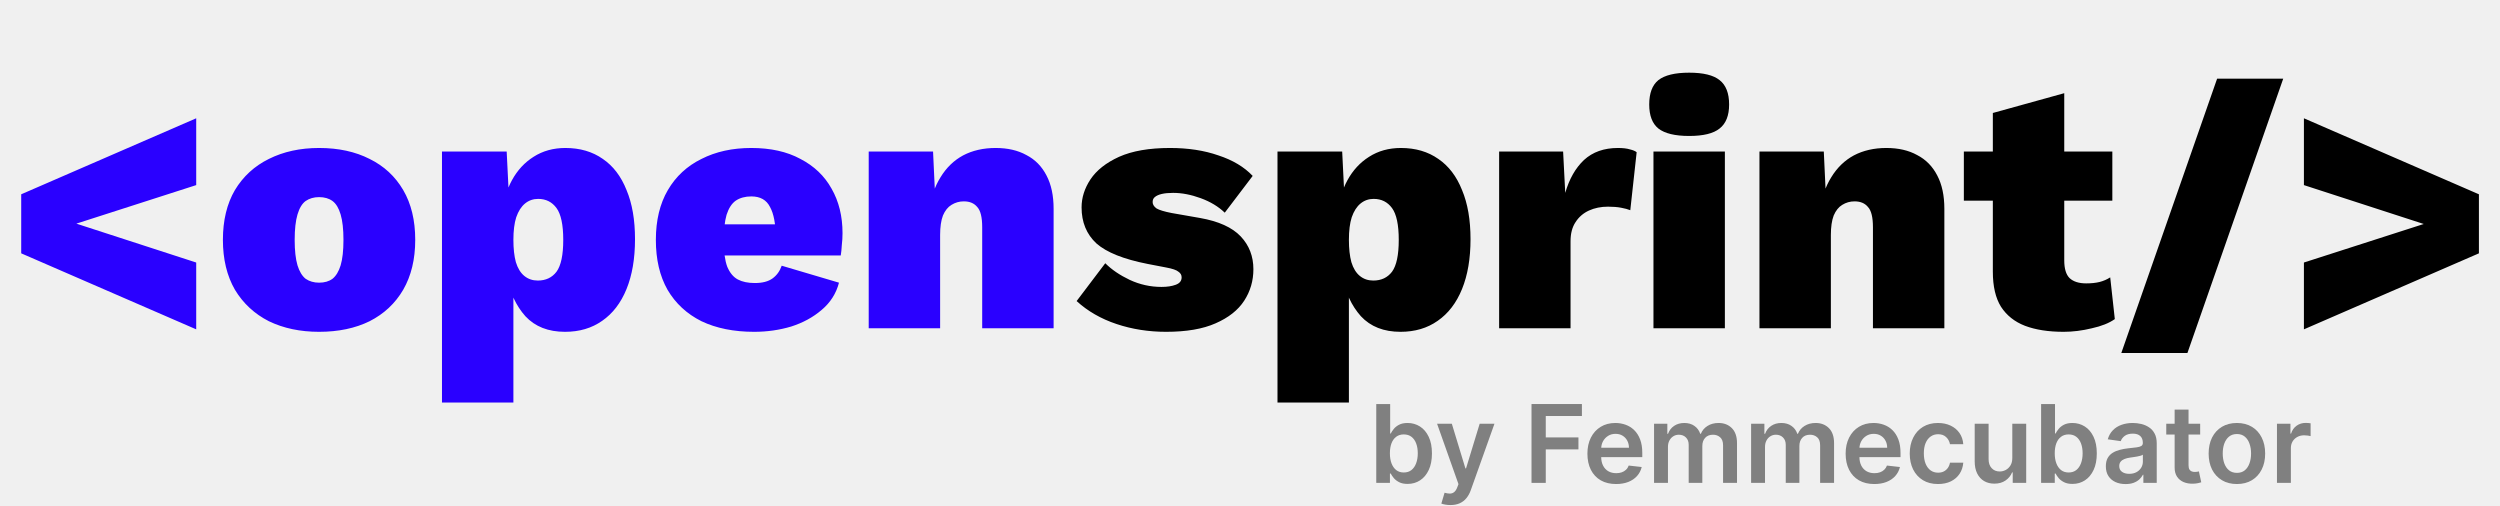
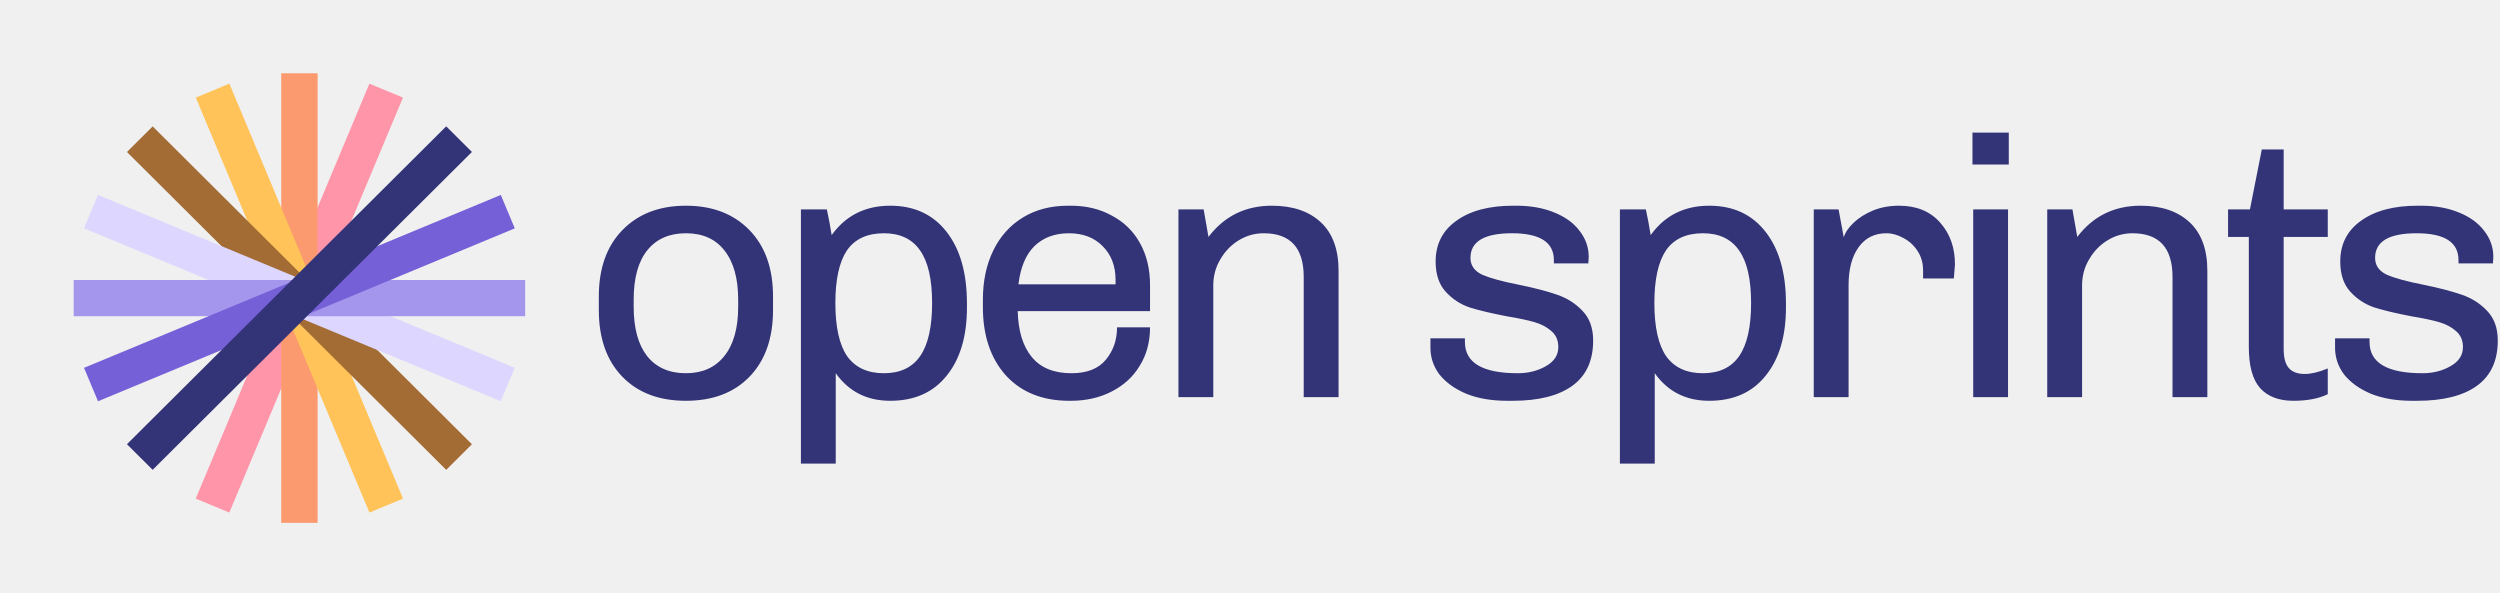
- <svg xmlns="http://www.w3.org/2000/svg" width="198" height="40" viewBox="0 0 198 40" fill="none">
-   <path d="M15.54 26.084L1.68 20.064V15.388L15.54 9.368V14.66L6.048 17.712L15.54 20.792V26.084ZM25.27 11.72C26.801 11.72 28.136 12.009 29.274 12.588C30.413 13.148 31.3 13.969 31.934 15.052C32.569 16.135 32.886 17.451 32.886 19C32.886 20.531 32.569 21.847 31.934 22.948C31.3 24.031 30.413 24.861 29.274 25.44C28.136 26 26.801 26.28 25.27 26.28C23.777 26.28 22.452 26 21.294 25.44C20.156 24.861 19.26 24.031 18.606 22.948C17.972 21.847 17.654 20.531 17.654 19C17.654 17.451 17.972 16.135 18.606 15.052C19.26 13.969 20.156 13.148 21.294 12.588C22.452 12.009 23.777 11.72 25.27 11.72ZM25.27 15.612C24.86 15.612 24.505 15.715 24.206 15.92C23.926 16.125 23.712 16.48 23.562 16.984C23.413 17.488 23.338 18.16 23.338 19C23.338 19.84 23.413 20.512 23.562 21.016C23.712 21.501 23.926 21.856 24.206 22.08C24.505 22.285 24.86 22.388 25.27 22.388C25.7 22.388 26.054 22.285 26.334 22.08C26.614 21.856 26.829 21.501 26.978 21.016C27.128 20.512 27.202 19.84 27.202 19C27.202 18.16 27.128 17.488 26.978 16.984C26.829 16.48 26.614 16.125 26.334 15.92C26.054 15.715 25.7 15.612 25.27 15.612ZM35.005 31.88V12H40.129L40.409 17.656L39.765 16.984C39.858 15.957 40.12 15.052 40.549 14.268C40.978 13.484 41.547 12.868 42.257 12.42C42.985 11.953 43.825 11.72 44.777 11.72C45.934 11.72 46.923 12.009 47.745 12.588C48.566 13.148 49.191 13.969 49.621 15.052C50.069 16.116 50.293 17.413 50.293 18.944C50.293 20.475 50.069 21.791 49.621 22.892C49.173 23.993 48.529 24.833 47.689 25.412C46.867 25.991 45.888 26.28 44.749 26.28C43.423 26.28 42.378 25.869 41.613 25.048C40.866 24.208 40.381 23.163 40.157 21.912L40.661 21.156V31.88H35.005ZM42.593 22.22C43.227 22.22 43.722 21.987 44.077 21.52C44.431 21.035 44.609 20.195 44.609 19C44.609 17.805 44.431 16.965 44.077 16.48C43.722 15.995 43.237 15.752 42.621 15.752C42.229 15.752 41.883 15.873 41.585 16.116C41.286 16.359 41.053 16.723 40.885 17.208C40.736 17.675 40.661 18.272 40.661 19C40.661 19.691 40.726 20.279 40.857 20.764C41.006 21.249 41.23 21.613 41.529 21.856C41.828 22.099 42.182 22.22 42.593 22.22ZM59.727 26.28C58.122 26.28 56.731 26 55.556 25.44C54.398 24.861 53.502 24.031 52.867 22.948C52.252 21.865 51.944 20.549 51.944 19C51.944 17.451 52.261 16.135 52.895 15.052C53.53 13.969 54.417 13.148 55.556 12.588C56.694 12.009 58.01 11.72 59.504 11.72C61.034 11.72 62.331 12.009 63.395 12.588C64.478 13.148 65.299 13.932 65.859 14.94C66.438 15.948 66.728 17.124 66.728 18.468C66.728 18.785 66.709 19.103 66.671 19.42C66.653 19.737 66.625 20.008 66.588 20.232H55.584V17.768H64.124L61.435 18.804C61.435 17.74 61.286 16.937 60.987 16.396C60.708 15.836 60.213 15.556 59.504 15.556C59.018 15.556 58.608 15.668 58.272 15.892C57.954 16.116 57.712 16.489 57.544 17.012C57.394 17.535 57.319 18.225 57.319 19.084C57.319 19.943 57.413 20.624 57.599 21.128C57.805 21.613 58.085 21.949 58.44 22.136C58.794 22.323 59.242 22.416 59.783 22.416C60.381 22.416 60.847 22.295 61.184 22.052C61.52 21.809 61.762 21.473 61.911 21.044L66.448 22.388C66.224 23.247 65.766 23.965 65.076 24.544C64.403 25.123 63.601 25.561 62.667 25.86C61.734 26.14 60.754 26.28 59.727 26.28ZM68.802 26V12H73.898L74.15 17.404L73.562 16.788C73.711 15.705 74.019 14.791 74.486 14.044C74.952 13.279 75.55 12.7 76.278 12.308C77.024 11.916 77.883 11.72 78.854 11.72C79.806 11.72 80.618 11.907 81.29 12.28C81.98 12.635 82.512 13.176 82.886 13.904C83.259 14.613 83.446 15.491 83.446 16.536V26H77.79V17.992C77.79 17.208 77.659 16.676 77.398 16.396C77.155 16.097 76.8 15.948 76.334 15.948C75.979 15.948 75.652 16.041 75.354 16.228C75.074 16.396 74.85 16.676 74.682 17.068C74.532 17.46 74.458 17.973 74.458 18.608V26H68.802Z" fill="#2A00FF" />
-   <path d="M92.353 26.28C90.972 26.28 89.665 26.075 88.433 25.664C87.201 25.253 86.146 24.647 85.269 23.844L87.537 20.848C88.041 21.352 88.685 21.791 89.469 22.164C90.272 22.537 91.112 22.724 91.989 22.724C92.437 22.724 92.81 22.668 93.109 22.556C93.426 22.444 93.585 22.248 93.585 21.968C93.585 21.781 93.501 21.632 93.333 21.52C93.184 21.389 92.857 21.277 92.353 21.184L90.897 20.904C88.993 20.531 87.64 19.989 86.837 19.28C86.053 18.552 85.661 17.6 85.661 16.424C85.661 15.659 85.894 14.921 86.361 14.212C86.846 13.484 87.602 12.887 88.629 12.42C89.674 11.953 91.018 11.72 92.661 11.72C94.098 11.72 95.377 11.916 96.497 12.308C97.636 12.681 98.541 13.223 99.213 13.932L97.001 16.844C96.497 16.359 95.862 15.976 95.097 15.696C94.332 15.416 93.604 15.276 92.913 15.276C92.558 15.276 92.26 15.304 92.017 15.36C91.774 15.416 91.588 15.5 91.457 15.612C91.345 15.705 91.289 15.836 91.289 16.004C91.289 16.191 91.392 16.359 91.597 16.508C91.821 16.639 92.222 16.76 92.801 16.872L95.041 17.264C96.516 17.525 97.589 18.011 98.261 18.72C98.933 19.429 99.269 20.297 99.269 21.324C99.269 22.239 99.026 23.069 98.541 23.816C98.056 24.563 97.3 25.16 96.273 25.608C95.265 26.056 93.958 26.28 92.353 26.28ZM101.177 31.88V12H106.301L106.581 17.656L105.937 16.984C106.03 15.957 106.291 15.052 106.721 14.268C107.15 13.484 107.719 12.868 108.429 12.42C109.157 11.953 109.997 11.72 110.949 11.72C112.106 11.72 113.095 12.009 113.917 12.588C114.738 13.148 115.363 13.969 115.793 15.052C116.241 16.116 116.465 17.413 116.465 18.944C116.465 20.475 116.241 21.791 115.793 22.892C115.345 23.993 114.701 24.833 113.861 25.412C113.039 25.991 112.059 26.28 110.921 26.28C109.595 26.28 108.55 25.869 107.785 25.048C107.038 24.208 106.553 23.163 106.329 21.912L106.833 21.156V31.88H101.177ZM108.765 22.22C109.399 22.22 109.894 21.987 110.249 21.52C110.603 21.035 110.781 20.195 110.781 19C110.781 17.805 110.603 16.965 110.249 16.48C109.894 15.995 109.409 15.752 108.793 15.752C108.401 15.752 108.055 15.873 107.757 16.116C107.458 16.359 107.225 16.723 107.057 17.208C106.907 17.675 106.833 18.272 106.833 19C106.833 19.691 106.898 20.279 107.029 20.764C107.178 21.249 107.402 21.613 107.701 21.856C107.999 22.099 108.354 22.22 108.765 22.22ZM118.731 26V12H123.799L123.967 15.276C124.285 14.175 124.779 13.307 125.451 12.672C126.142 12.037 127.038 11.72 128.139 11.72C128.531 11.72 128.849 11.757 129.091 11.832C129.334 11.888 129.511 11.963 129.623 12.056L129.119 16.648C128.933 16.573 128.69 16.508 128.391 16.452C128.093 16.396 127.747 16.368 127.355 16.368C126.795 16.368 126.291 16.471 125.843 16.676C125.395 16.881 125.041 17.189 124.779 17.6C124.518 17.992 124.387 18.496 124.387 19.112V26H118.731ZM133.782 10.768C132.662 10.768 131.85 10.572 131.346 10.18C130.861 9.788 130.618 9.153 130.618 8.276C130.618 7.38 130.861 6.736 131.346 6.344C131.85 5.952 132.662 5.756 133.782 5.756C134.902 5.756 135.705 5.952 136.19 6.344C136.694 6.736 136.946 7.38 136.946 8.276C136.946 9.153 136.694 9.788 136.19 10.18C135.705 10.572 134.902 10.768 133.782 10.768ZM136.61 12V26H130.954V12H136.61ZM139.349 26V12H144.445L144.697 17.404L144.109 16.788C144.258 15.705 144.566 14.791 145.033 14.044C145.499 13.279 146.097 12.7 146.825 12.308C147.571 11.916 148.43 11.72 149.401 11.72C150.353 11.72 151.165 11.907 151.837 12.28C152.527 12.635 153.059 13.176 153.433 13.904C153.806 14.613 153.993 15.491 153.993 16.536V26H148.337V17.992C148.337 17.208 148.206 16.676 147.945 16.396C147.702 16.097 147.347 15.948 146.881 15.948C146.526 15.948 146.199 16.041 145.901 16.228C145.621 16.396 145.397 16.676 145.229 17.068C145.079 17.46 145.005 17.973 145.005 18.608V26H139.349ZM163.489 7.38V20.624C163.489 21.277 163.629 21.744 163.909 22.024C164.207 22.304 164.646 22.444 165.225 22.444C165.635 22.444 165.99 22.407 166.289 22.332C166.587 22.257 166.867 22.136 167.129 21.968L167.493 25.272C167.045 25.589 166.438 25.832 165.673 26C164.907 26.187 164.161 26.28 163.433 26.28C162.238 26.28 161.221 26.121 160.381 25.804C159.559 25.487 158.925 24.983 158.477 24.292C158.047 23.601 157.833 22.677 157.833 21.52V8.948L163.489 7.38ZM167.297 12V15.892H155.537V12H167.297ZM180.831 6.232L173.243 27.96H168.007L175.595 6.232H180.831ZM182.47 9.368L196.33 15.388V20.064L182.47 26.084V20.792L191.962 17.74L182.47 14.66V9.368Z" fill="black" />
-   <path d="M109 38.244V32H110.101V34.335H110.147C110.203 34.221 110.284 34.101 110.387 33.973C110.49 33.843 110.63 33.732 110.807 33.64C110.983 33.547 111.208 33.5 111.482 33.5C111.843 33.5 112.168 33.593 112.458 33.777C112.75 33.96 112.982 34.232 113.152 34.592C113.324 34.949 113.41 35.388 113.41 35.908C113.41 36.423 113.326 36.86 113.158 37.219C112.99 37.579 112.761 37.854 112.471 38.043C112.181 38.232 111.852 38.326 111.485 38.326C111.217 38.326 110.995 38.282 110.819 38.192C110.643 38.103 110.501 37.995 110.393 37.869C110.288 37.741 110.206 37.62 110.147 37.506H110.083V38.244H109ZM110.08 35.902C110.08 36.205 110.122 36.471 110.208 36.698C110.295 36.926 110.419 37.104 110.582 37.232C110.746 37.358 110.945 37.421 111.178 37.421C111.421 37.421 111.625 37.356 111.789 37.226C111.953 37.093 112.077 36.914 112.16 36.686C112.245 36.456 112.288 36.195 112.288 35.902C112.288 35.612 112.247 35.354 112.163 35.128C112.08 34.902 111.957 34.726 111.792 34.598C111.628 34.469 111.423 34.406 111.178 34.406C110.943 34.406 110.743 34.468 110.579 34.592C110.414 34.715 110.29 34.889 110.205 35.113C110.121 35.336 110.08 35.6 110.08 35.902Z" fill="#808080" />
-   <path d="M114.872 40C114.722 40 114.583 39.988 114.455 39.963C114.33 39.941 114.229 39.915 114.154 39.884L114.41 39.024C114.57 39.071 114.713 39.093 114.839 39.092C114.964 39.089 115.075 39.05 115.17 38.973C115.267 38.897 115.35 38.771 115.416 38.594L115.511 38.342L113.817 33.561H114.985L116.061 37.098H116.11L117.19 33.561H118.361L116.49 38.811C116.403 39.059 116.287 39.271 116.143 39.448C115.999 39.627 115.823 39.763 115.614 39.857C115.407 39.952 115.16 40 114.872 40Z" fill="#808080" />
-   <path d="M121.296 38.244V32H125.287V32.948H122.425V34.643H125.013V35.592H122.425V38.244H121.296Z" fill="#808080" />
-   <path d="M127.992 38.335C127.523 38.335 127.119 38.238 126.778 38.043C126.439 37.846 126.179 37.567 125.996 37.207C125.814 36.846 125.723 36.42 125.723 35.93C125.723 35.448 125.814 35.025 125.996 34.662C126.181 34.296 126.438 34.011 126.769 33.808C127.099 33.603 127.488 33.5 127.934 33.5C128.222 33.5 128.493 33.547 128.749 33.64C129.007 33.732 129.234 33.874 129.43 34.067C129.629 34.26 129.785 34.506 129.899 34.805C130.012 35.102 130.069 35.455 130.069 35.866V36.204H126.24V35.46H129.014C129.012 35.249 128.966 35.061 128.877 34.896C128.788 34.73 128.663 34.599 128.503 34.503C128.344 34.407 128.16 34.36 127.949 34.36C127.724 34.36 127.526 34.415 127.356 34.524C127.186 34.632 127.053 34.774 126.957 34.951C126.864 35.126 126.817 35.318 126.814 35.527V36.177C126.814 36.449 126.864 36.683 126.964 36.878C127.063 37.071 127.202 37.219 127.38 37.323C127.559 37.425 127.768 37.476 128.007 37.476C128.167 37.476 128.312 37.453 128.442 37.408C128.572 37.362 128.684 37.294 128.779 37.204C128.875 37.115 128.947 37.004 128.995 36.872L130.023 36.988C129.959 37.26 129.835 37.498 129.652 37.701C129.472 37.902 129.241 38.059 128.959 38.171C128.677 38.281 128.355 38.335 127.992 38.335Z" fill="#808080" />
-   <path d="M131.001 38.244V33.561H132.053V34.357H132.108C132.205 34.088 132.366 33.879 132.591 33.729C132.817 33.576 133.085 33.5 133.397 33.5C133.714 33.5 133.98 33.577 134.197 33.732C134.416 33.884 134.571 34.093 134.66 34.357H134.708C134.812 34.096 134.986 33.889 135.232 33.735C135.479 33.578 135.772 33.5 136.111 33.5C136.541 33.5 136.891 33.636 137.163 33.908C137.435 34.181 137.571 34.578 137.571 35.101V38.244H136.467V35.271C136.467 34.981 136.389 34.768 136.235 34.634C136.081 34.498 135.893 34.43 135.67 34.43C135.404 34.43 135.196 34.513 135.046 34.68C134.898 34.844 134.824 35.059 134.824 35.323V38.244H133.744V35.226C133.744 34.984 133.671 34.791 133.525 34.646C133.381 34.502 133.193 34.43 132.959 34.43C132.801 34.43 132.657 34.471 132.528 34.552C132.398 34.631 132.294 34.744 132.217 34.89C132.14 35.035 132.102 35.203 132.102 35.396V38.244H131.001Z" fill="#808080" />
-   <path d="M138.688 38.244V33.561H139.74V34.357H139.795C139.892 34.088 140.053 33.879 140.279 33.729C140.504 33.576 140.772 33.5 141.085 33.5C141.401 33.5 141.668 33.577 141.885 33.732C142.104 33.884 142.258 34.093 142.347 34.357H142.396C142.499 34.096 142.673 33.889 142.919 33.735C143.166 33.578 143.459 33.5 143.798 33.5C144.228 33.5 144.579 33.636 144.85 33.908C145.122 34.181 145.258 34.578 145.258 35.101V38.244H144.154V35.271C144.154 34.981 144.077 34.768 143.923 34.634C143.768 34.498 143.58 34.43 143.357 34.43C143.091 34.43 142.883 34.513 142.733 34.68C142.585 34.844 142.511 35.059 142.511 35.323V38.244H141.431V35.226C141.431 34.984 141.358 34.791 141.212 34.646C141.068 34.502 140.88 34.43 140.647 34.43C140.488 34.43 140.344 34.471 140.215 34.552C140.085 34.631 139.981 34.744 139.904 34.89C139.827 35.035 139.789 35.203 139.789 35.396V38.244H138.688Z" fill="#808080" />
-   <path d="M148.443 38.335C147.975 38.335 147.57 38.238 147.23 38.043C146.891 37.846 146.63 37.567 146.448 37.207C146.265 36.846 146.174 36.42 146.174 35.93C146.174 35.448 146.265 35.025 146.448 34.662C146.632 34.296 146.89 34.011 147.22 33.808C147.551 33.603 147.939 33.5 148.385 33.5C148.673 33.5 148.945 33.547 149.201 33.64C149.458 33.732 149.685 33.874 149.882 34.067C150.081 34.26 150.237 34.506 150.35 34.805C150.464 35.102 150.521 35.455 150.521 35.866V36.204H146.691V35.46H149.465C149.463 35.249 149.418 35.061 149.328 34.896C149.239 34.73 149.114 34.599 148.954 34.503C148.796 34.407 148.612 34.36 148.401 34.36C148.176 34.36 147.978 34.415 147.808 34.524C147.637 34.632 147.504 34.774 147.409 34.951C147.316 35.126 147.268 35.318 147.266 35.527V36.177C147.266 36.449 147.316 36.683 147.415 36.878C147.515 37.071 147.653 37.219 147.832 37.323C148.01 37.425 148.219 37.476 148.458 37.476C148.619 37.476 148.764 37.453 148.893 37.408C149.023 37.362 149.136 37.294 149.231 37.204C149.326 37.115 149.398 37.004 149.447 36.872L150.475 36.988C150.41 37.26 150.287 37.498 150.104 37.701C149.924 37.902 149.692 38.059 149.41 38.171C149.129 38.281 148.806 38.335 148.443 38.335Z" fill="#808080" />
-   <path d="M153.49 38.335C153.024 38.335 152.623 38.233 152.289 38.027C151.956 37.822 151.7 37.539 151.519 37.177C151.341 36.813 151.251 36.394 151.251 35.921C151.251 35.445 151.343 35.025 151.525 34.662C151.708 34.296 151.965 34.011 152.298 33.808C152.632 33.603 153.028 33.5 153.484 33.5C153.863 33.5 154.199 33.57 154.491 33.71C154.785 33.849 155.019 34.045 155.194 34.299C155.368 34.551 155.467 34.846 155.492 35.183H154.439C154.397 34.957 154.295 34.769 154.135 34.619C153.977 34.467 153.765 34.39 153.499 34.39C153.274 34.39 153.077 34.451 152.906 34.573C152.736 34.693 152.603 34.866 152.508 35.092C152.414 35.317 152.368 35.587 152.368 35.902C152.368 36.221 152.414 36.496 152.508 36.726C152.601 36.953 152.732 37.129 152.9 37.253C153.07 37.375 153.27 37.436 153.499 37.436C153.662 37.436 153.807 37.406 153.934 37.344C154.064 37.282 154.173 37.191 154.26 37.073C154.347 36.955 154.407 36.812 154.439 36.643H155.492C155.465 36.975 155.368 37.268 155.2 37.524C155.031 37.779 154.802 37.978 154.512 38.122C154.222 38.264 153.882 38.335 153.49 38.335Z" fill="#808080" />
-   <path d="M159.374 36.274V33.561H160.475V38.244H159.407V37.412H159.358C159.253 37.674 159.08 37.888 158.838 38.055C158.599 38.221 158.304 38.305 157.953 38.305C157.647 38.305 157.376 38.237 157.141 38.101C156.908 37.962 156.725 37.762 156.593 37.5C156.462 37.236 156.396 36.917 156.396 36.543V33.561H157.497V36.372C157.497 36.669 157.578 36.904 157.74 37.079C157.902 37.254 158.115 37.342 158.379 37.342C158.541 37.342 158.698 37.302 158.85 37.223C159.003 37.143 159.127 37.025 159.225 36.869C159.324 36.71 159.374 36.512 159.374 36.274Z" fill="#808080" />
-   <path d="M161.656 38.244V32H162.757V34.335H162.802C162.859 34.221 162.939 34.101 163.043 33.973C163.146 33.843 163.286 33.732 163.462 33.64C163.639 33.547 163.864 33.5 164.138 33.5C164.499 33.5 164.824 33.593 165.114 33.777C165.406 33.96 165.637 34.232 165.808 34.592C165.98 34.949 166.066 35.388 166.066 35.908C166.066 36.423 165.982 36.86 165.814 37.219C165.645 37.579 165.416 37.854 165.126 38.043C164.836 38.232 164.508 38.326 164.141 38.326C163.873 38.326 163.651 38.282 163.475 38.192C163.298 38.103 163.156 37.995 163.049 37.869C162.943 37.741 162.861 37.62 162.802 37.506H162.738V38.244H161.656ZM162.735 35.902C162.735 36.205 162.778 36.471 162.863 36.698C162.95 36.926 163.075 37.104 163.237 37.232C163.402 37.358 163.6 37.421 163.833 37.421C164.077 37.421 164.281 37.356 164.445 37.226C164.609 37.093 164.733 36.914 164.816 36.686C164.901 36.456 164.944 36.195 164.944 35.902C164.944 35.612 164.902 35.354 164.819 35.128C164.736 34.902 164.612 34.726 164.448 34.598C164.284 34.469 164.079 34.406 163.833 34.406C163.598 34.406 163.399 34.468 163.234 34.592C163.07 34.715 162.945 34.889 162.86 35.113C162.777 35.336 162.735 35.6 162.735 35.902Z" fill="#808080" />
-   <path d="M168.347 38.338C168.051 38.338 167.784 38.286 167.547 38.18C167.311 38.072 167.125 37.914 166.987 37.704C166.851 37.495 166.783 37.237 166.783 36.93C166.783 36.666 166.832 36.447 166.929 36.274C167.027 36.102 167.159 35.963 167.328 35.86C167.496 35.756 167.686 35.678 167.896 35.625C168.109 35.57 168.329 35.531 168.556 35.506C168.83 35.478 169.052 35.452 169.223 35.43C169.393 35.406 169.517 35.369 169.594 35.32C169.673 35.269 169.712 35.191 169.712 35.085V35.067C169.712 34.837 169.644 34.66 169.509 34.533C169.373 34.407 169.177 34.344 168.921 34.344C168.652 34.344 168.438 34.404 168.28 34.521C168.124 34.639 168.018 34.779 167.963 34.939L166.935 34.793C167.016 34.508 167.15 34.27 167.337 34.079C167.523 33.886 167.751 33.742 168.021 33.646C168.291 33.549 168.589 33.5 168.915 33.5C169.14 33.5 169.365 33.526 169.588 33.579C169.811 33.632 170.014 33.719 170.199 33.842C170.384 33.961 170.532 34.125 170.643 34.332C170.757 34.54 170.813 34.799 170.813 35.11V38.244H169.755V37.601H169.718C169.651 37.731 169.557 37.853 169.436 37.967C169.316 38.078 169.165 38.169 168.982 38.238C168.802 38.305 168.59 38.338 168.347 38.338ZM168.633 37.527C168.854 37.527 169.045 37.484 169.207 37.396C169.37 37.307 169.494 37.189 169.582 37.043C169.671 36.896 169.715 36.737 169.715 36.564V36.012C169.681 36.041 169.622 36.067 169.539 36.092C169.458 36.116 169.367 36.137 169.265 36.156C169.164 36.174 169.063 36.19 168.964 36.204C168.865 36.218 168.779 36.231 168.706 36.241C168.541 36.263 168.394 36.3 168.264 36.351C168.135 36.401 168.032 36.473 167.957 36.564C167.882 36.654 167.845 36.769 167.845 36.912C167.845 37.115 167.919 37.268 168.067 37.372C168.215 37.476 168.403 37.527 168.633 37.527Z" fill="#808080" />
-   <path d="M174.254 33.561V34.415H171.568V33.561H174.254ZM172.231 32.439H173.332V36.835C173.332 36.984 173.354 37.098 173.399 37.177C173.446 37.254 173.506 37.307 173.581 37.335C173.656 37.364 173.74 37.378 173.831 37.378C173.9 37.378 173.963 37.373 174.019 37.363C174.078 37.353 174.123 37.343 174.153 37.335L174.339 38.198C174.28 38.218 174.196 38.241 174.086 38.265C173.979 38.29 173.847 38.304 173.691 38.308C173.415 38.316 173.167 38.274 172.946 38.183C172.725 38.089 172.549 37.945 172.419 37.75C172.292 37.555 172.229 37.311 172.231 37.018V32.439Z" fill="#808080" />
-   <path d="M177.162 38.335C176.706 38.335 176.311 38.235 175.976 38.033C175.641 37.832 175.382 37.551 175.197 37.189C175.015 36.827 174.924 36.404 174.924 35.921C174.924 35.437 175.015 35.013 175.197 34.649C175.382 34.286 175.641 34.003 175.976 33.802C176.311 33.601 176.706 33.5 177.162 33.5C177.618 33.5 178.014 33.601 178.348 33.802C178.683 34.003 178.942 34.286 179.124 34.649C179.309 35.013 179.401 35.437 179.401 35.921C179.401 36.404 179.309 36.827 179.124 37.189C178.942 37.551 178.683 37.832 178.348 38.033C178.014 38.235 177.618 38.335 177.162 38.335ZM177.168 37.451C177.416 37.451 177.623 37.383 177.789 37.247C177.955 37.109 178.079 36.924 178.16 36.692C178.243 36.46 178.285 36.202 178.285 35.918C178.285 35.631 178.243 35.372 178.16 35.14C178.079 34.907 177.955 34.721 177.789 34.582C177.623 34.444 177.416 34.375 177.168 34.375C176.915 34.375 176.704 34.444 176.536 34.582C176.369 34.721 176.245 34.907 176.161 35.14C176.08 35.372 176.04 35.631 176.04 35.918C176.04 36.202 176.08 36.46 176.161 36.692C176.245 36.924 176.369 37.109 176.536 37.247C176.704 37.383 176.915 37.451 177.168 37.451Z" fill="#808080" />
-   <path d="M180.335 38.244V33.561H181.403V34.342H181.452C181.537 34.071 181.683 33.863 181.89 33.717C182.099 33.568 182.337 33.494 182.605 33.494C182.665 33.494 182.733 33.497 182.808 33.503C182.885 33.507 182.949 33.514 183 33.524V34.54C182.953 34.523 182.879 34.509 182.778 34.497C182.679 34.483 182.582 34.476 182.489 34.476C182.288 34.476 182.108 34.519 181.948 34.607C181.789 34.692 181.665 34.811 181.573 34.963C181.482 35.116 181.437 35.292 181.437 35.491V38.244H180.335Z" fill="#808080" />
+ <svg xmlns="http://www.w3.org/2000/svg" width="287" height="68" viewBox="0 0 287 68" fill="none">
+   <mask id="mask0_534_739" style="mask-type:luminance" maskUnits="userSpaceOnUse" x="0" y="0" width="69" height="69">
+     <path d="M68.745 0H0V68.444H68.745V0Z" fill="white" />
+   </mask>
+   <g mask="url(#mask0_534_739)">
+     <path d="M22.471 57.244L26.325 58.843L46.26 11.205L42.406 9.606L22.471 57.244Z" fill="#FF95A9" />
+     <path d="M36.46 8.416H32.285V60.022H36.46V8.416Z" fill="#FB9A6E" />
+     <path d="M42.412 58.841L46.267 57.242L26.332 9.604L22.477 11.203L42.412 58.841Z" fill="#FFC359" />
+     <path d="M51.224 53.94L54.177 51L17.526 14.509L14.574 17.449L51.224 53.94Z" fill="#A36C35" />
+     <path d="M11.248 22.374L9.642 26.212L57.489 46.059L59.095 42.222L11.248 22.374Z" fill="#DDD7FF" />
+     <path d="M60.292 36.301V32.144H8.459V36.301H60.292Z" fill="#A496ED" />
+     <path d="M59.098 26.217L57.492 22.379L9.646 42.227L11.252 46.064L59.098 26.217Z" fill="#7660D8" />
+     <path d="M54.177 17.444L51.224 14.504L14.573 50.995L17.526 53.935L54.177 17.444Z" fill="#333377" />
+   </g>
+   <path d="M78.744 23.615C81.779 23.615 84.204 24.543 86.02 26.399C87.835 28.254 88.743 30.799 88.743 34.032V35.593C88.743 38.826 87.849 41.371 86.062 43.227C84.275 45.082 81.836 46.01 78.744 46.01C75.652 46.01 73.213 45.082 71.426 43.227C69.639 41.371 68.745 38.826 68.745 35.593V34.032C68.745 30.799 69.653 28.254 71.468 26.399C73.283 24.543 75.709 23.615 78.744 23.615ZM78.744 26.778C76.844 26.778 75.368 27.425 74.319 28.718C73.27 30.012 72.745 31.91 72.745 34.412V35.213C72.745 37.66 73.255 39.543 74.276 40.865C75.326 42.186 76.815 42.847 78.744 42.847C80.616 42.847 82.077 42.2 83.126 40.907C84.204 39.586 84.743 37.688 84.743 35.213V34.412C84.743 31.966 84.218 30.082 83.169 28.761C82.148 27.439 80.673 26.778 78.744 26.778ZM102.198 23.615C104.949 23.615 107.104 24.613 108.665 26.61C110.225 28.606 111.005 31.347 111.005 34.834V35.298C111.005 38.615 110.225 41.23 108.665 43.142C107.133 45.054 104.977 46.01 102.198 46.01C99.531 46.01 97.446 44.956 95.943 42.847V53.222H91.944V24.037H94.922C95.12 24.937 95.305 25.921 95.475 26.989C97.092 24.74 99.332 23.615 102.198 23.615ZM101.474 26.778C99.545 26.778 98.127 27.439 97.219 28.761C96.34 30.082 95.9 32.092 95.9 34.791C95.9 37.547 96.354 39.586 97.262 40.907C98.198 42.2 99.602 42.847 101.474 42.847C103.346 42.847 104.736 42.186 105.644 40.865C106.551 39.543 107.006 37.519 107.006 34.791C107.006 32.036 106.538 30.012 105.602 28.718C104.694 27.425 103.318 26.778 101.474 26.778ZM122.919 23.615C124.706 23.615 126.28 23.995 127.642 24.754C129.031 25.485 130.109 26.539 130.875 27.917C131.641 29.295 132.024 30.897 132.024 32.725V35.719H116.834C116.891 37.997 117.43 39.754 118.451 40.991C119.472 42.228 120.99 42.847 123.004 42.847C124.791 42.847 126.11 42.327 126.961 41.286C127.812 40.246 128.237 39.009 128.237 37.575H132.024C132.024 39.262 131.627 40.738 130.833 42.004C130.067 43.269 128.989 44.253 127.599 44.956C126.237 45.659 124.678 46.01 122.919 46.01H122.748C119.685 46.01 117.26 45.04 115.473 43.1C113.714 41.132 112.835 38.517 112.835 35.255V34.412C112.835 32.275 113.232 30.391 114.026 28.761C114.82 27.13 115.955 25.864 117.43 24.965C118.905 24.065 120.635 23.615 122.621 23.615H122.919ZM122.706 26.778C121.089 26.778 119.77 27.27 118.749 28.254C117.756 29.238 117.146 30.701 116.919 32.641H128.067V32.135C128.067 30.532 127.571 29.238 126.578 28.254C125.614 27.27 124.323 26.778 122.706 26.778ZM146.008 23.615C148.391 23.615 150.263 24.248 151.624 25.513C152.986 26.778 153.667 28.634 153.667 31.08V45.588H149.667V31.797C149.667 28.451 148.135 26.778 145.072 26.778C144.051 26.778 143.101 27.045 142.221 27.579C141.342 28.114 140.633 28.845 140.094 29.773C139.555 30.672 139.285 31.671 139.285 32.767V45.588H135.286V24.037H138.179L138.732 27.2C140.548 24.81 142.973 23.615 146.008 23.615ZM174.086 23.615C175.703 23.615 177.135 23.868 178.384 24.374C179.66 24.88 180.639 25.583 181.319 26.483C182.028 27.383 182.383 28.381 182.383 29.477L182.341 30.237H178.384V29.857C178.384 27.805 176.781 26.778 173.576 26.778C170.399 26.778 168.81 27.72 168.81 29.604C168.81 30.476 169.264 31.122 170.172 31.544C171.08 31.938 172.469 32.317 174.342 32.683C176.129 33.048 177.59 33.428 178.724 33.822C179.887 34.215 180.866 34.834 181.66 35.677C182.483 36.521 182.894 37.66 182.894 39.093C182.894 41.399 182.1 43.128 180.511 44.281C178.922 45.434 176.639 46.01 173.661 46.01H173.023C171.236 46.01 169.676 45.743 168.342 45.209C167.009 44.647 165.974 43.901 165.236 42.974C164.527 42.018 164.187 40.949 164.215 39.768V38.84H168.172V39.262C168.172 41.652 170.2 42.847 174.256 42.847C175.448 42.847 176.512 42.58 177.448 42.046C178.412 41.511 178.894 40.78 178.894 39.853C178.894 39.065 178.625 38.447 178.086 37.997C177.575 37.547 176.937 37.21 176.171 36.985C175.405 36.76 174.342 36.535 172.98 36.31C171.221 35.972 169.803 35.635 168.725 35.298C167.647 34.932 166.725 34.328 165.96 33.484C165.194 32.641 164.811 31.488 164.811 30.026C164.811 28.029 165.605 26.469 167.193 25.344C168.782 24.191 170.952 23.615 173.703 23.615H174.086ZM196.219 23.615C198.97 23.615 201.127 24.613 202.686 26.61C204.246 28.606 205.027 31.347 205.027 34.834V35.298C205.027 38.615 204.246 41.23 202.686 43.142C201.155 45.054 198.999 46.01 196.219 46.01C193.553 46.01 191.468 44.956 189.965 42.847V53.222H185.965V24.037H188.943C189.142 24.937 189.326 25.921 189.497 26.989C191.113 24.74 193.354 23.615 196.219 23.615ZM195.496 26.778C193.567 26.778 192.149 27.439 191.241 28.761C190.362 30.082 189.922 32.092 189.922 34.791C189.922 37.547 190.376 39.586 191.284 40.907C192.22 42.2 193.624 42.847 195.496 42.847C197.368 42.847 198.758 42.186 199.666 40.865C200.573 39.543 201.027 37.519 201.027 34.791C201.027 32.036 200.559 30.012 199.623 28.718C198.715 27.425 197.34 26.778 195.496 26.778ZM218.004 23.615C220.018 23.615 221.592 24.262 222.727 25.555C223.862 26.82 224.429 28.423 224.429 30.363L224.301 31.966H220.77V31.038C220.77 30.194 220.557 29.449 220.131 28.803C219.706 28.156 219.167 27.664 218.514 27.326C217.862 26.961 217.21 26.778 216.557 26.778C215.196 26.778 214.132 27.312 213.366 28.381C212.6 29.449 212.217 30.897 212.217 32.725V45.588H208.218V24.037H211.068L211.664 27.242C211.834 26.68 212.217 26.117 212.813 25.555C213.409 24.993 214.146 24.529 215.025 24.163C215.933 23.798 216.926 23.615 218.004 23.615ZM230.608 15.222V18.891H226.439V15.222H230.608ZM230.523 24.037V45.588H226.524V24.037H230.523ZM245.745 23.615C248.128 23.615 250 24.248 251.362 25.513C252.723 26.778 253.404 28.634 253.404 31.08V45.588H249.405V31.797C249.405 28.451 247.873 26.778 244.809 26.778C243.788 26.778 242.838 27.045 241.959 27.579C241.079 28.114 240.37 28.845 239.831 29.773C239.292 30.672 239.023 31.671 239.023 32.767V45.588H235.023V24.037H237.916L238.47 27.2C240.285 24.81 242.711 23.615 245.745 23.615ZM262.165 24.037H267.228V27.2H262.165V40.063C262.165 41.076 262.363 41.807 262.76 42.257C263.157 42.706 263.767 42.931 264.59 42.931C265.327 42.931 266.207 42.721 267.228 42.299V45.251C266.207 45.757 264.888 46.01 263.271 46.01C261.597 46.01 260.321 45.518 259.442 44.534C258.591 43.55 258.165 41.989 258.165 39.853V27.2H255.783V24.037H258.293L259.654 17.162H262.165V24.037ZM277.938 23.615C279.554 23.615 280.987 23.868 282.235 24.374C283.511 24.88 284.49 25.583 285.171 26.483C285.88 27.383 286.234 28.381 286.234 29.477L286.192 30.237H282.235V29.857C282.235 27.805 280.632 26.778 277.427 26.778C274.25 26.778 272.662 27.72 272.662 29.604C272.662 30.476 273.115 31.122 274.023 31.544C274.93 31.938 276.321 32.317 278.193 32.683C279.98 33.048 281.44 33.428 282.575 33.822C283.738 34.215 284.717 34.834 285.511 35.677C286.333 36.521 286.745 37.66 286.745 39.093C286.745 41.399 285.95 43.128 284.362 44.281C282.774 45.434 280.49 46.01 277.512 46.01H276.874C275.087 46.01 273.526 45.743 272.194 45.209C270.86 44.647 269.825 43.901 269.088 42.974C268.378 42.018 268.038 40.949 268.066 39.768V38.84H272.023V39.262C272.023 41.652 274.051 42.847 278.108 42.847C279.299 42.847 280.363 42.58 281.299 42.046C282.263 41.511 282.746 40.78 282.746 39.853C282.746 39.065 282.476 38.447 281.937 37.997C281.427 37.547 280.788 37.21 280.022 36.985C279.257 36.76 278.193 36.535 276.831 36.31C275.072 35.972 273.654 35.635 272.577 35.298C271.498 34.932 270.577 34.328 269.811 33.484C269.045 32.641 268.662 31.488 268.662 30.026C268.662 28.029 269.456 26.469 271.045 25.344C272.633 24.191 274.803 23.615 277.555 23.615H277.938Z" fill="#333377" />
</svg>
